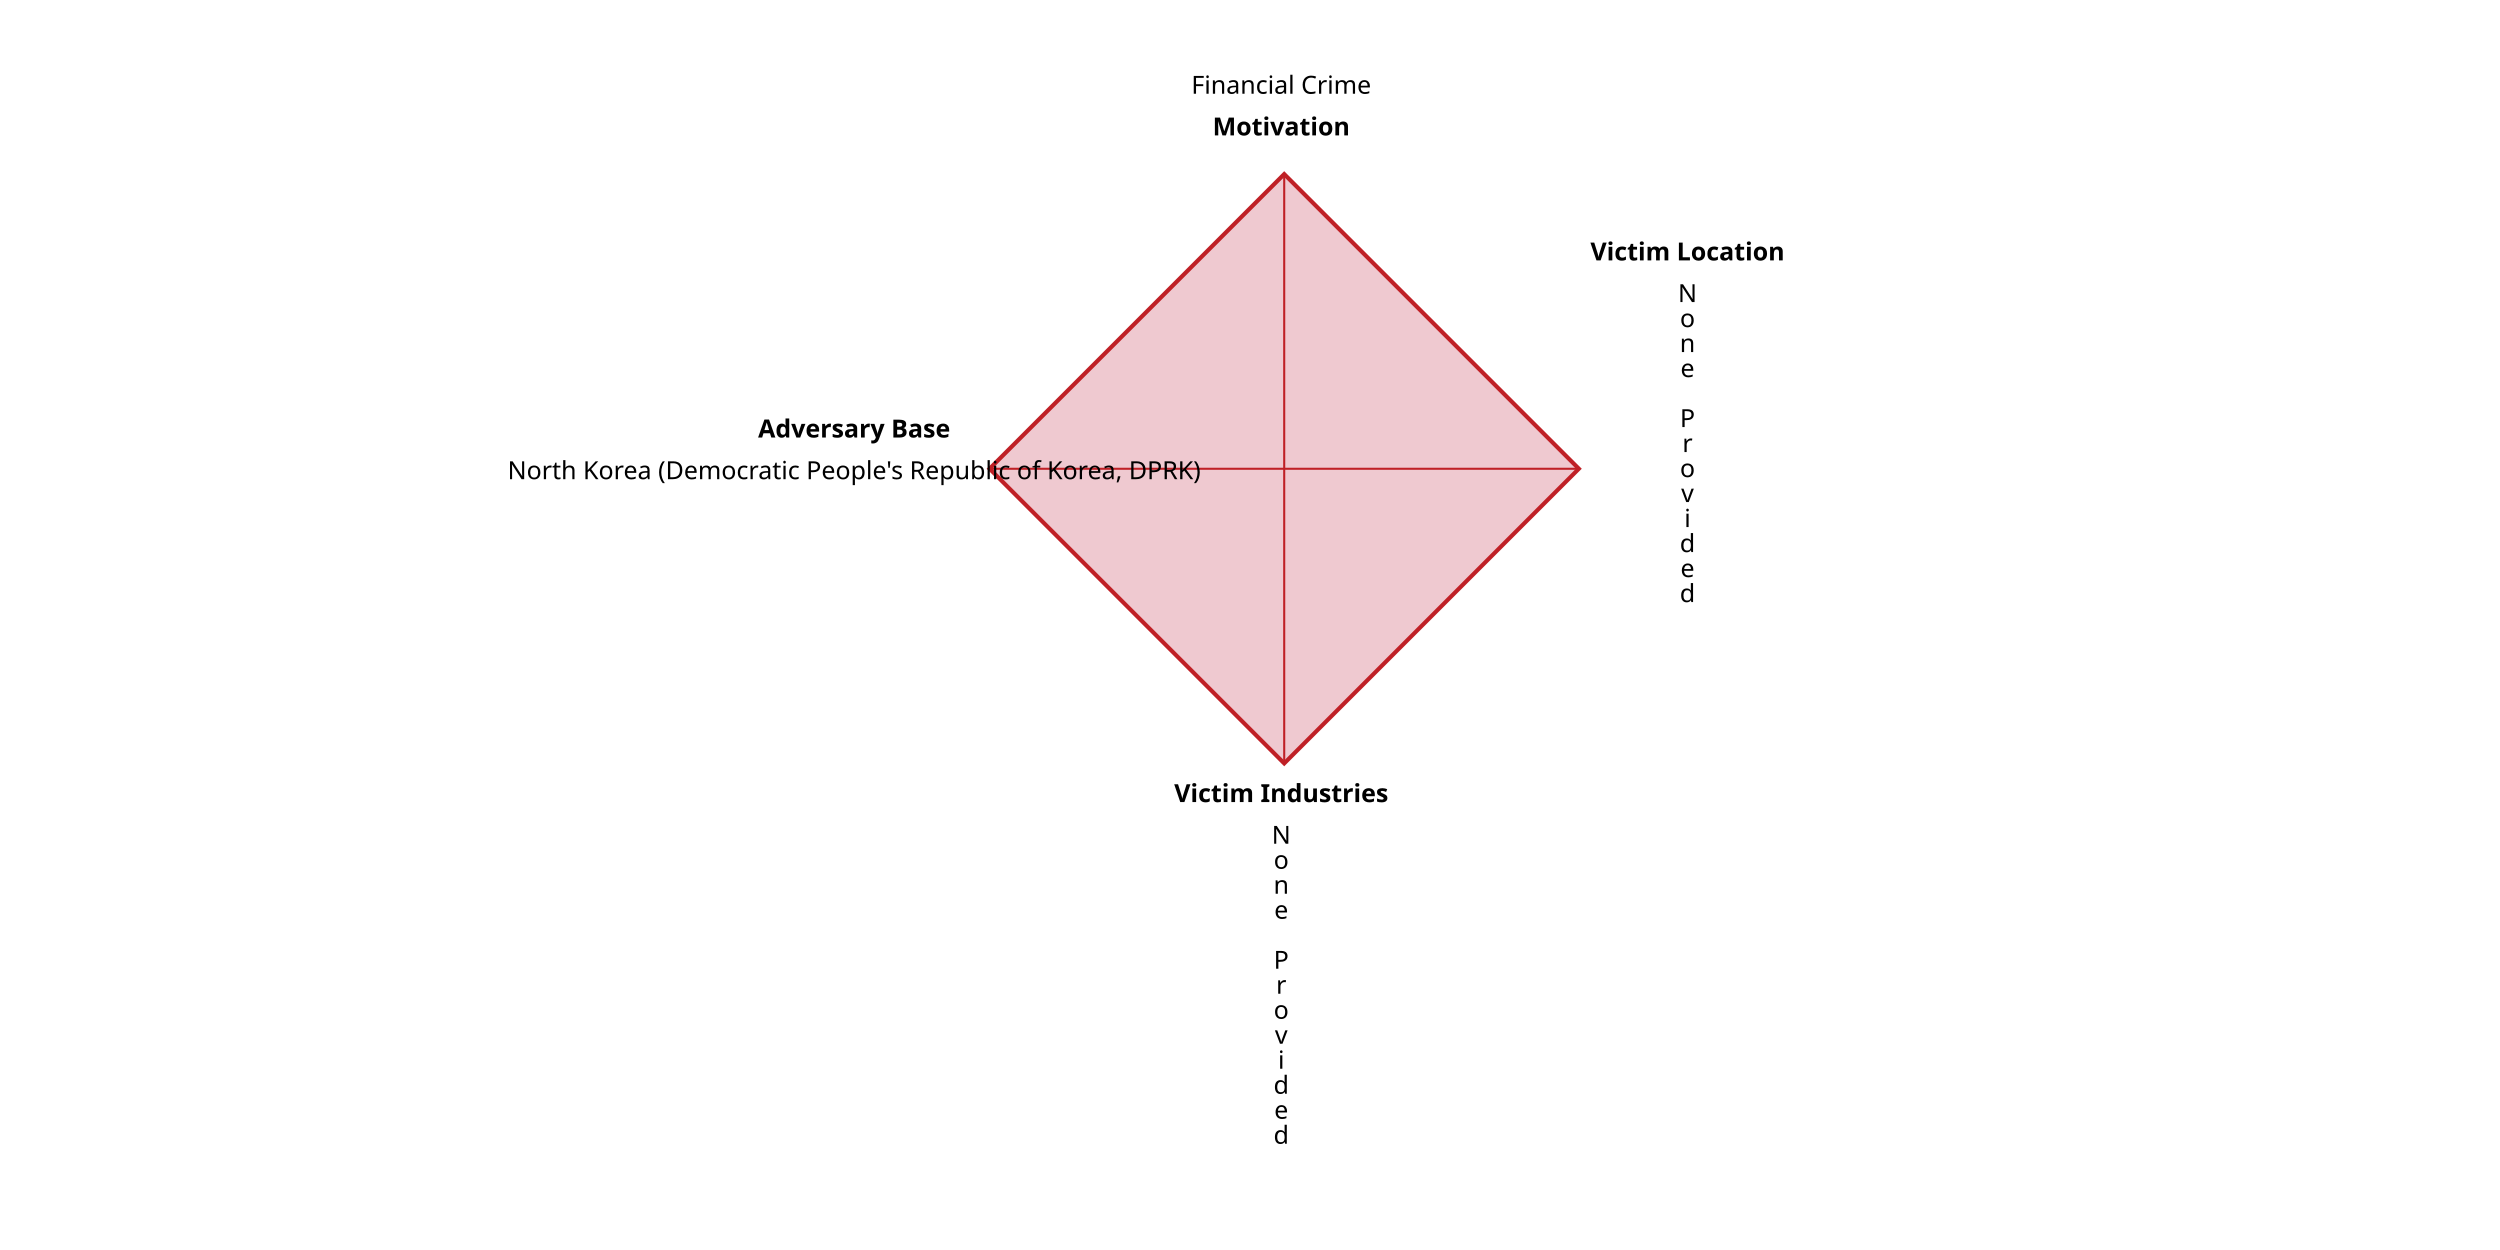
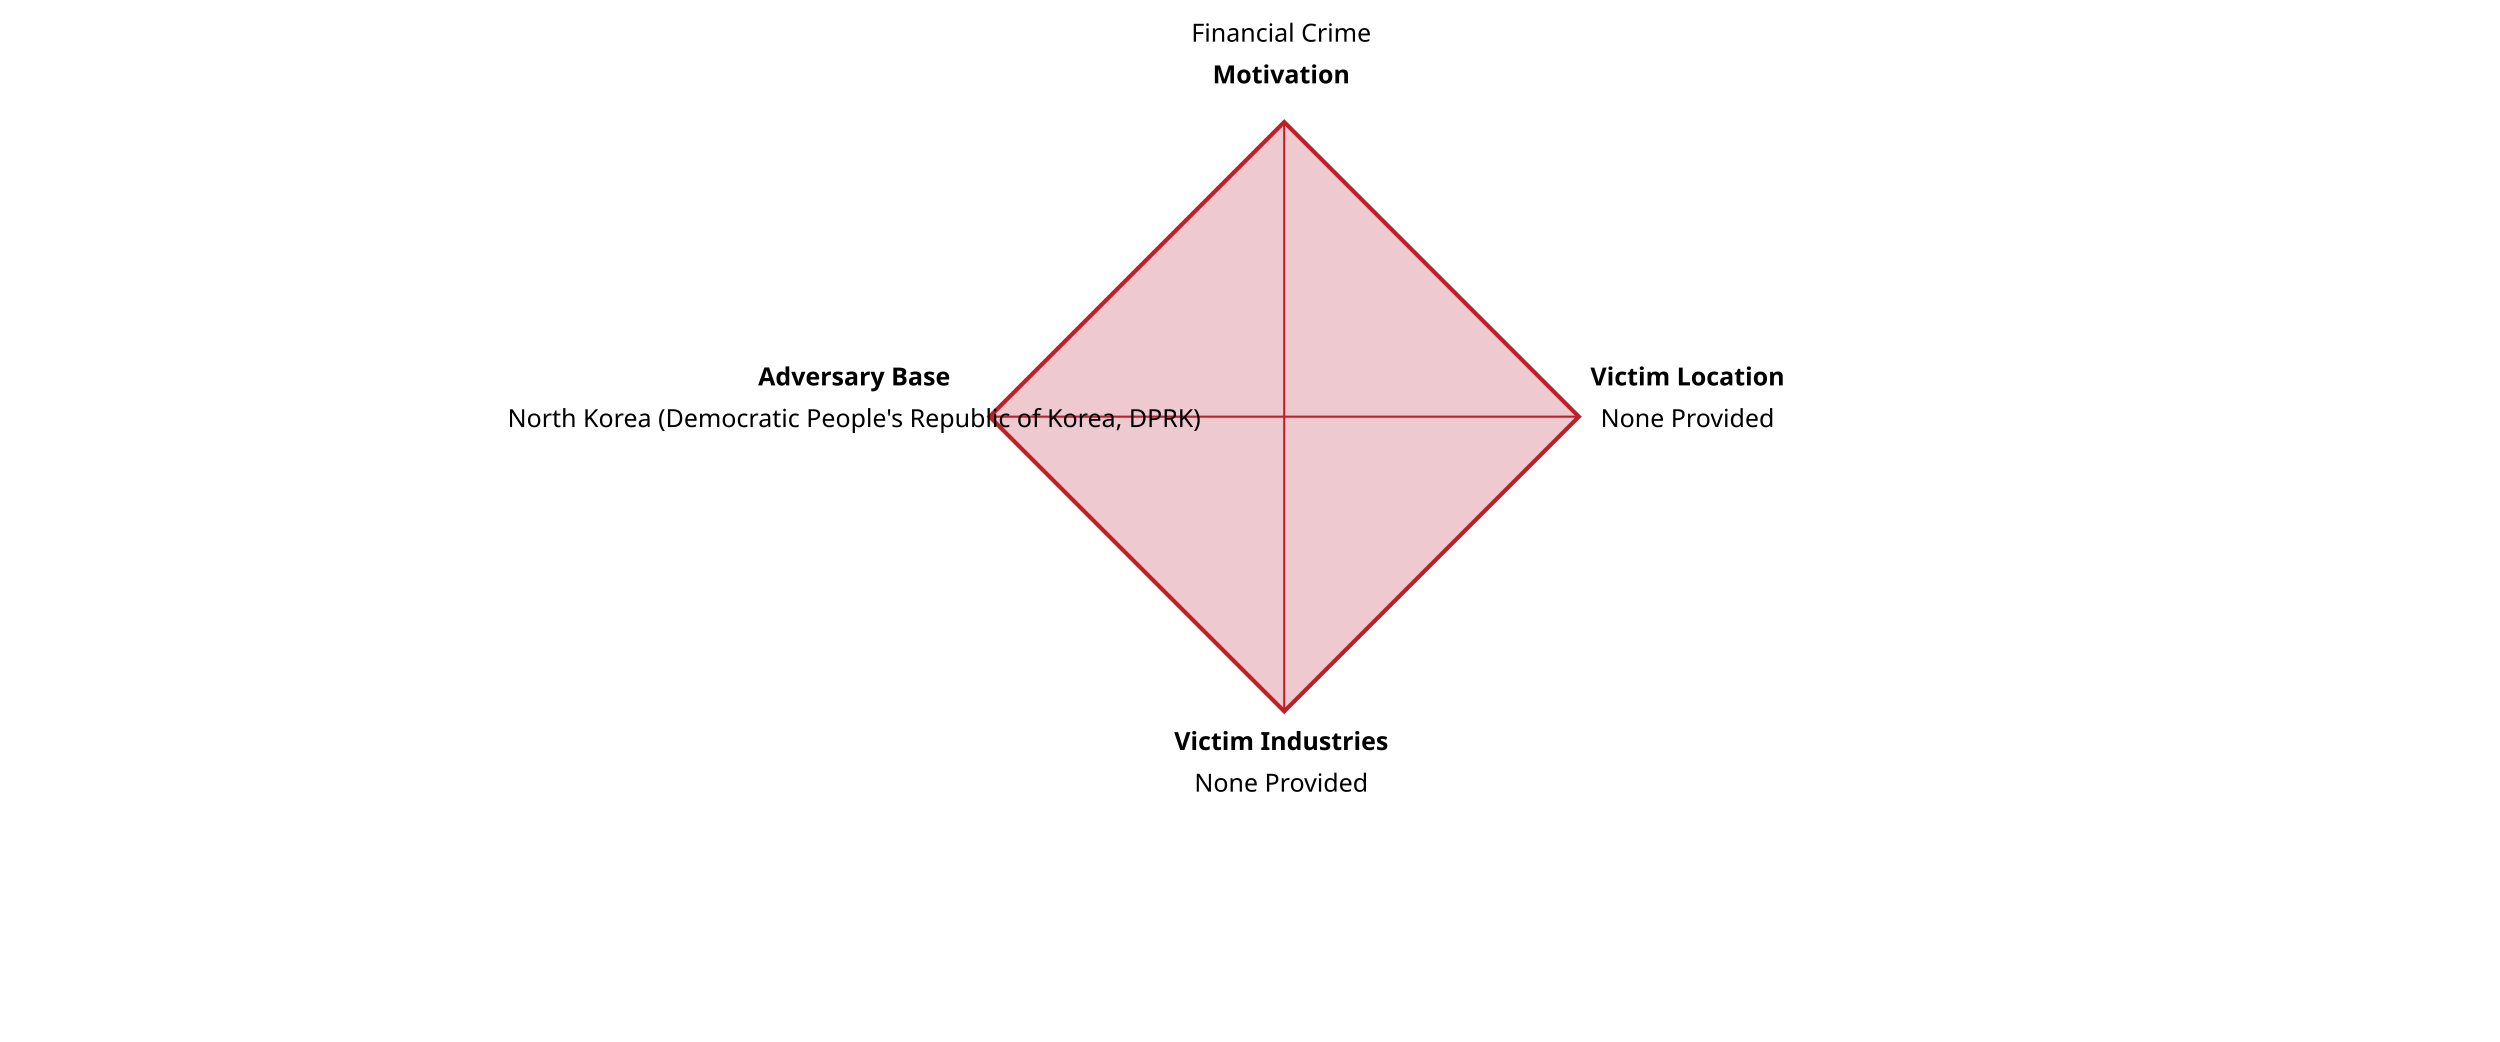
- <svg xmlns="http://www.w3.org/2000/svg" viewBox="0 0 1200 600" version="1.1">
-   <g transform="translate(475 225) rotate(-45)">
+ <svg xmlns="http://www.w3.org/2000/svg" viewBox="0 0 1200 500" version="1.1">
+   <g transform="translate(475 200) rotate(-45)">
    <rect x="0" y="0" width="200" height="200" fill="#efc9d0" stroke="#bf2026ff" stroke-width="2" />
    <line x1="0" y1="0" x2="200" y2="200" stroke="#bf2026ff" />
    <line x1="0" y1="200" x2="200" y2="0" stroke="#bf2026ff" />
  </g>
-   <g id="diamond_labels" transform="translate(475 225)">
+   <g id="diamond_labels" transform="translate(475 200)">
    <text x="140" y="-160" id="svg_motivation" style="font-weight:bold" font-family="sans-serif" text-anchor="middle">Motivation</text>
    <text x="140" y="-180" id="svg_motivation_detail" font-family="sans-serif" text-anchor="middle">Financial Crime</text>
    <text x="140" y="160" id="svg_industry" style="font-weight:bold" font-family="sans-serif" text-anchor="middle">Victim Industries</text>
-     <text x="140" y="180" id="svg_industry_detail" style="font-size:12px" font-family="sans-serif" text-anchor="middle">N</text>
-     <text x="140" y="192" id="svg_industry_detail" style="font-size:12px" font-family="sans-serif" text-anchor="middle">o</text>
-     <text x="140" y="204" id="svg_industry_detail" style="font-size:12px" font-family="sans-serif" text-anchor="middle">n</text>
-     <text x="140" y="216" id="svg_industry_detail" style="font-size:12px" font-family="sans-serif" text-anchor="middle">e</text>
-     <text x="140" y="228" id="svg_industry_detail" style="font-size:12px" font-family="sans-serif" text-anchor="middle"> </text>
-     <text x="140" y="240" id="svg_industry_detail" style="font-size:12px" font-family="sans-serif" text-anchor="middle">P</text>
-     <text x="140" y="252" id="svg_industry_detail" style="font-size:12px" font-family="sans-serif" text-anchor="middle">r</text>
-     <text x="140" y="264" id="svg_industry_detail" style="font-size:12px" font-family="sans-serif" text-anchor="middle">o</text>
-     <text x="140" y="276" id="svg_industry_detail" style="font-size:12px" font-family="sans-serif" text-anchor="middle">v</text>
-     <text x="140" y="288" id="svg_industry_detail" style="font-size:12px" font-family="sans-serif" text-anchor="middle">i</text>
-     <text x="140" y="300" id="svg_industry_detail" style="font-size:12px" font-family="sans-serif" text-anchor="middle">d</text>
-     <text x="140" y="312" id="svg_industry_detail" style="font-size:12px" font-family="sans-serif" text-anchor="middle">e</text>
-     <text x="140" y="324" id="svg_industry_detail" style="font-size:12px" font-family="sans-serif" text-anchor="middle">d</text>
+     <text x="140" y="180" id="svg_industry_detail" font-family="sans-serif" text-anchor="middle">None Provided</text>
    <text x="-65" y="-15" id="svg_base" style="font-weight:bold" font-family="sans-serif" text-anchor="middle">Adversary Base</text>
    <text x="-65" y="5" id="svg_base_detail" font-family="sans-serif" text-anchor="middle">North Korea (Democratic People's Republic of Korea, DPRK)</text>
-     <text x="335" y="-100" id="svg_victim_country" style="font-weight:bold" font-family="sans-serif" text-anchor="middle">Victim Location</text>
-     <text x="335" y="-80" id="svg_victim_country_detail" style="font-size:12px" font-family="sans-serif" text-anchor="middle">N</text>
-     <text x="335" y="-68" id="svg_victim_country_detail" style="font-size:12px" font-family="sans-serif" text-anchor="middle">o</text>
-     <text x="335" y="-56" id="svg_victim_country_detail" style="font-size:12px" font-family="sans-serif" text-anchor="middle">n</text>
-     <text x="335" y="-44" id="svg_victim_country_detail" style="font-size:12px" font-family="sans-serif" text-anchor="middle">e</text>
-     <text x="335" y="-32" id="svg_victim_country_detail" style="font-size:12px" font-family="sans-serif" text-anchor="middle"> </text>
-     <text x="335" y="-20" id="svg_victim_country_detail" style="font-size:12px" font-family="sans-serif" text-anchor="middle">P</text>
-     <text x="335" y="-8" id="svg_victim_country_detail" style="font-size:12px" font-family="sans-serif" text-anchor="middle">r</text>
-     <text x="335" y="4" id="svg_victim_country_detail" style="font-size:12px" font-family="sans-serif" text-anchor="middle">o</text>
-     <text x="335" y="16" id="svg_victim_country_detail" style="font-size:12px" font-family="sans-serif" text-anchor="middle">v</text>
-     <text x="335" y="28" id="svg_victim_country_detail" style="font-size:12px" font-family="sans-serif" text-anchor="middle">i</text>
-     <text x="335" y="40" id="svg_victim_country_detail" style="font-size:12px" font-family="sans-serif" text-anchor="middle">d</text>
-     <text x="335" y="52" id="svg_victim_country_detail" style="font-size:12px" font-family="sans-serif" text-anchor="middle">e</text>
-     <text x="335" y="64" id="svg_victim_country_detail" style="font-size:12px" font-family="sans-serif" text-anchor="middle">d</text>
+     <text x="335" y="-15" id="svg_victim_country" style="font-weight:bold" font-family="sans-serif" text-anchor="middle">Victim Location</text>
+     <text x="335" y="5" id="svg_victim_country_detail" font-family="sans-serif" text-anchor="middle">None Provided</text>
  </g>
</svg>
